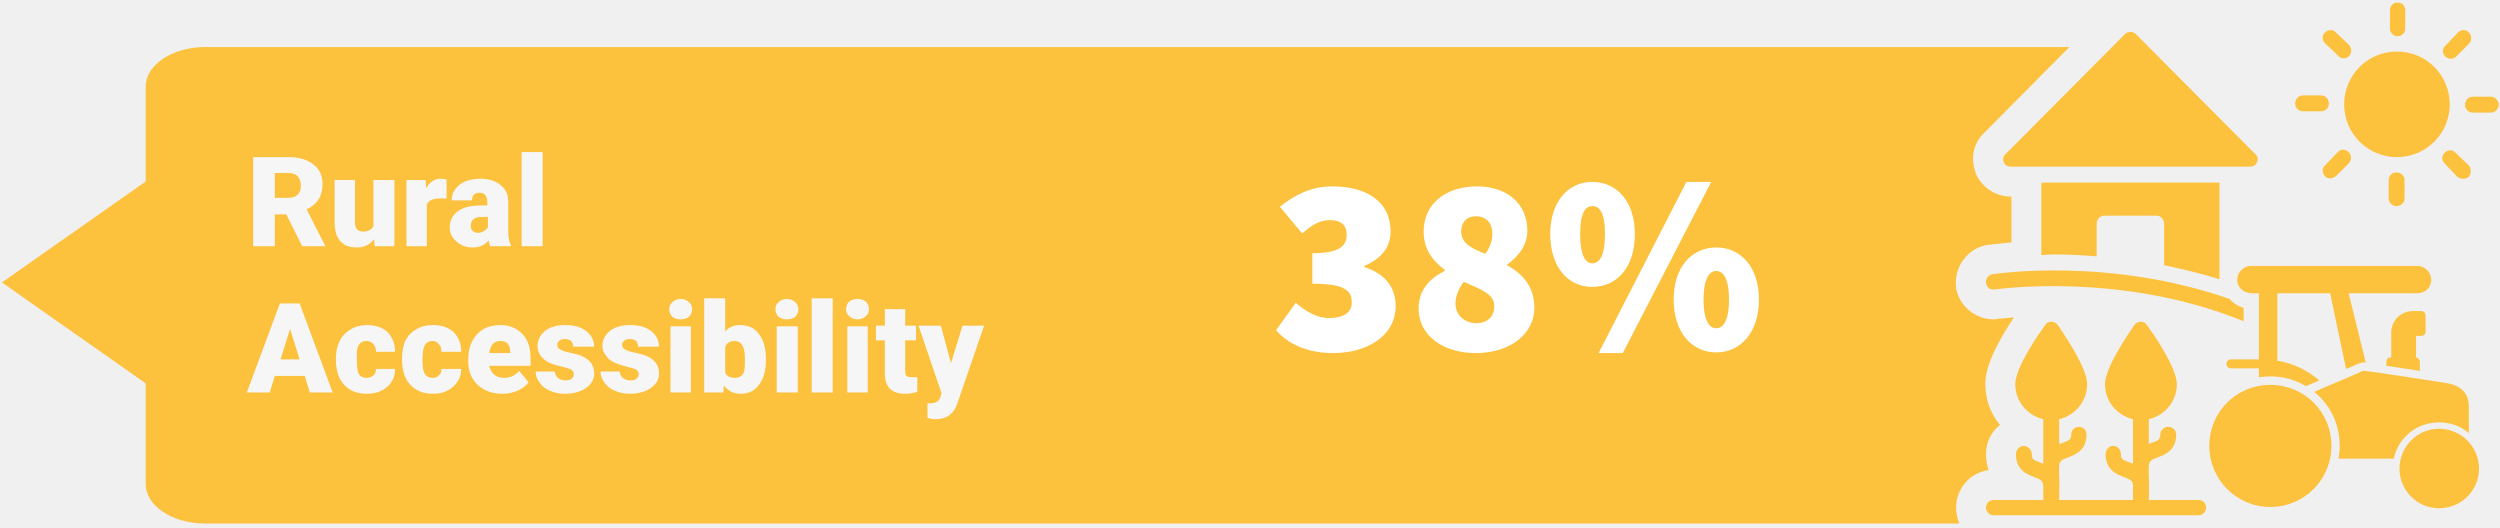
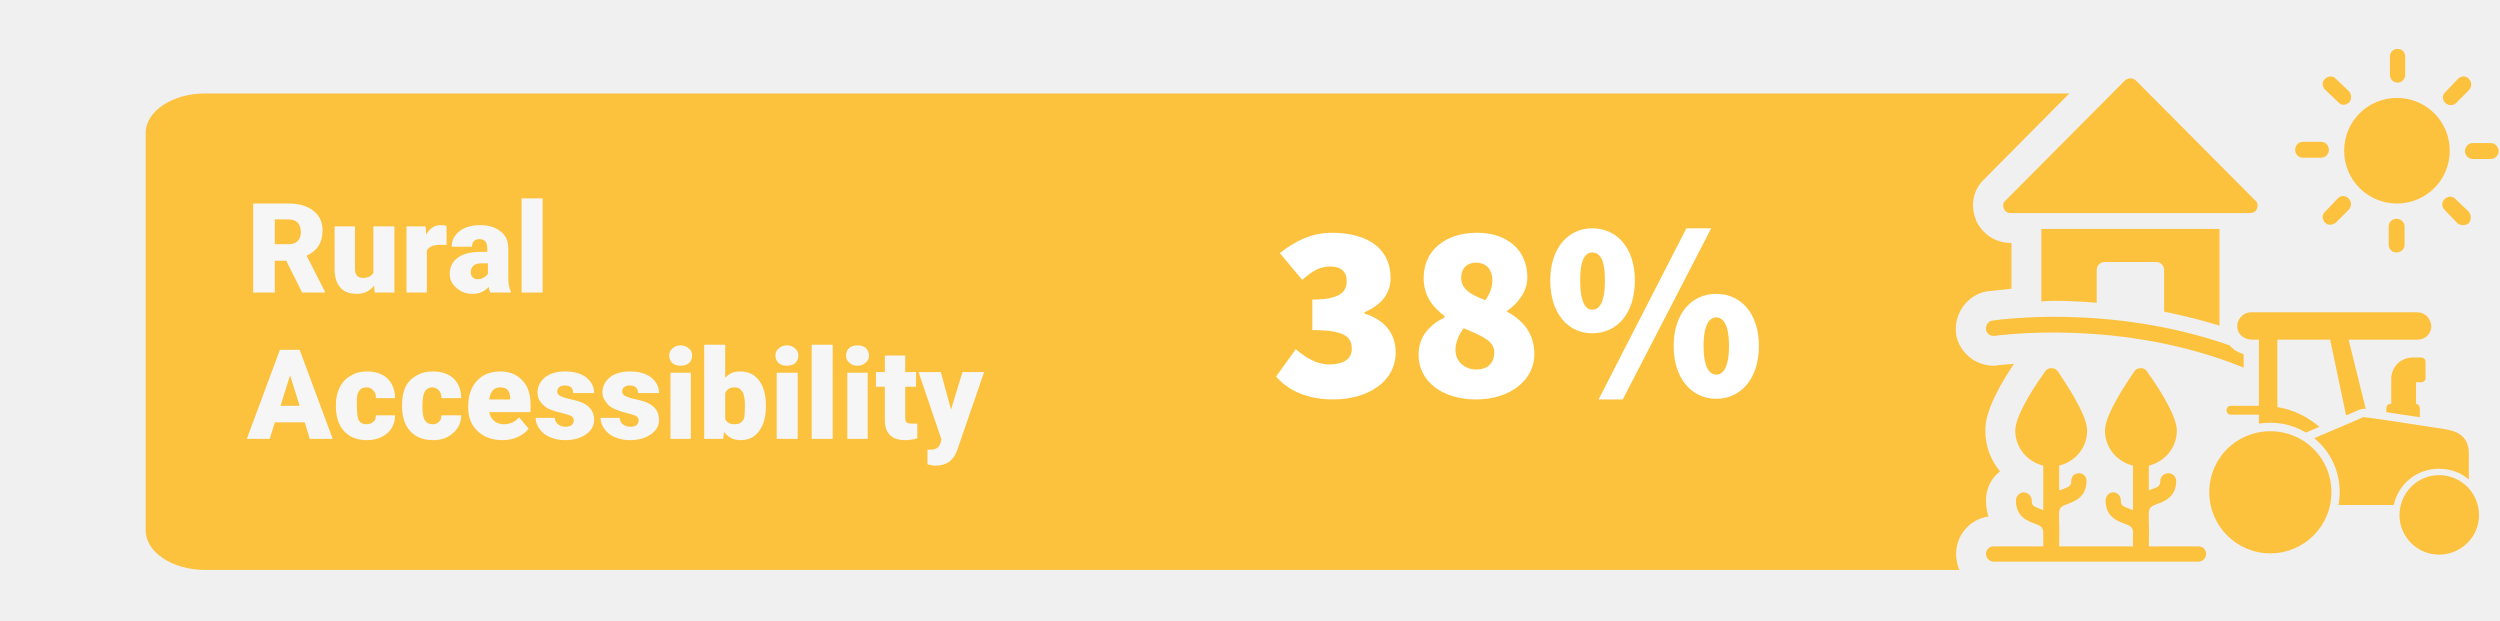
- <svg xmlns="http://www.w3.org/2000/svg" version="1.2" viewBox="0 0 393 83" width="393" height="83">
+ <svg xmlns="http://www.w3.org/2000/svg" version="1.2" viewBox="0 0 393 83" width="294" height="73">
  <defs>
    <clipPath clipPathUnits="userSpaceOnUse" id="cp1">
      <path d="m-1575-1019h2381v1684h-2381z" />
    </clipPath>
  </defs>
  <style>.a{fill:#fcc23e}.b{fill:#fff}.c{fill:#f6f6f6}</style>
  <g clip-path="url(#cp1)">
-     <path fill-rule="evenodd" class="a" d="m25.8 62.3l-25.5-17.9 25.5-17.9zm335-46c0-0.7 0.5-1.3 1.2-1.3h2.9c0.7 0 1.2 0.6 1.2 1.3 0 0.6-0.5 1.2-1.2 1.2h-2.9c-0.7 0-1.2-0.6-1.2-1.2z" />
+     <path fill-rule="evenodd" class="a" d="m360.8 16.3c0-0.7 0.5-1.3 1.2-1.3h2.9c0.7 0 1.2 0.6 1.2 1.3 0 0.6-0.5 1.2-1.2 1.2h-2.9c-0.7 0-1.2-0.6-1.2-1.2z" />
    <path fill-rule="evenodd" class="a" d="m367.2 27.7l2-2c0.5-0.5 0.5-1.3 0-1.8-0.5-0.5-1.2-0.5-1.7 0l-2 2.1c-0.5 0.4-0.5 1.2 0 1.7 0.4 0.5 1.2 0.4 1.7 0zm0.4-18.9c0.4 0.5 1.2 0.5 1.7 0 0.4-0.5 0.4-1.2 0-1.7l-2.1-2c-0.4-0.5-1.2-0.5-1.7 0-0.5 0.4-0.5 1.2 0 1.7zm9.3-3.1c0.7 0 1.2-0.6 1.2-1.2v-2.9c0-0.7-0.5-1.2-1.2-1.2-0.7 0-1.2 0.5-1.2 1.2v2.9c0 0.6 0.5 1.2 1.2 1.2z" />
    <path fill-rule="evenodd" class="a" d="m378 31.2v-2.9c0-0.7-0.6-1.2-1.3-1.2-0.6 0-1.2 0.5-1.2 1.2v2.9c0 0.7 0.6 1.2 1.2 1.2 0.7 0 1.3-0.5 1.3-1.2zm8.1-22.3l2-2c0.5-0.5 0.5-1.3 0-1.8-0.4-0.5-1.2-0.5-1.7 0l-2 2.1c-0.5 0.4-0.5 1.2 0 1.7 0.5 0.4 1.2 0.5 1.7 0z" />
    <path fill-rule="evenodd" class="a" d="m384.3 24c-0.5 0.5-0.5 1.2 0 1.7l2 2.1c0.5 0.4 1.3 0.4 1.8 0 0.4-0.5 0.4-1.3 0-1.8l-2.1-2c-0.4-0.5-1.2-0.5-1.7 0zm-38.7 54.6h-7.8c0.2-6-0.7-5.9 1.4-6.7 1.1-0.4 2.9-1.1 2.9-3.6 0-0.7-0.6-1.2-1.2-1.2-0.7 0-1.3 0.5-1.3 1.2 0 1.1-0.7 1-1.8 1.5v-3.9c2.5-0.6 4.4-2.8 4.4-5.5 0-2.7-3.9-8.2-4.7-9.3-0.4-0.7-1.5-0.7-2 0-0.7 1.1-4.6 6.6-4.6 9.3 0 2.7 1.9 4.9 4.4 5.5v7c-1.4-0.6-1.9-0.5-1.9-1.5 0-0.7-0.5-1.3-1.2-1.3-0.7 0-1.2 0.6-1.2 1.3 0 2.5 1.8 3.2 2.9 3.6 1.9 0.7 1.3 0.9 1.4 3.6h-11.6c0.2-6-0.7-5.9 1.4-6.7 1.1-0.4 2.9-1.1 2.9-3.6 0-0.7-0.5-1.2-1.2-1.2-0.7 0-1.2 0.5-1.2 1.2 0 0.7-0.2 0.9-1.3 1.3q-0.3 0.1-0.6 0.2v-3.9c2.5-0.6 4.4-2.8 4.4-5.5 0-2.7-3.9-8.2-4.6-9.3-0.5-0.7-1.6-0.7-2 0-0.8 1.1-4.7 6.6-4.7 9.3 0 2.7 1.9 4.9 4.4 5.5v7c-1.4-0.6-1.8-0.5-1.8-1.5 0-0.7-0.6-1.3-1.3-1.3-0.6 0-1.2 0.6-1.2 1.3 0 2.5 1.8 3.2 2.9 3.6 1.1 0.4 1.4 0.6 1.4 1.6v2h-7.8c-0.7 0-1.2 0.5-1.2 1.2 0 0.6 0.5 1.2 1.2 1.2h32.2c0.7 0 1.2-0.6 1.2-1.2 0-0.7-0.5-1.2-1.2-1.2z" />
    <path fill-rule="evenodd" class="a" d="m313.6 45.5c0.2 0 19.7-2.9 39.1 5v-2.1c-0.9-0.3-1.6-0.7-2.2-1.4-18.9-6.6-36.4-4-37.3-3.9-0.6 0.1-1.1 0.7-1 1.4 0.1 0.7 0.7 1.1 1.4 1zm50.9 24.6c0-4.2-3.4-7.6-7.6-7.6-4.2 0-7.6 3.4-7.6 7.6 0 4.2 3.4 7.6 7.6 7.6 4.2 0 7.6-3.4 7.6-7.6z" />
    <path fill-rule="evenodd" class="a" d="m366.5 70.1c0 5.3-4.3 9.6-9.6 9.6-5.3 0-9.6-4.3-9.6-9.6 0-5.4 4.3-9.6 9.6-9.6 5.3 0 9.6 4.2 9.6 9.6zm-5.3 0c0-2.4-2-4.3-4.3-4.3-2.4 0-4.3 1.9-4.3 4.3 0 2.3 1.9 4.2 4.3 4.2 2.3 0 4.3-1.9 4.3-4.2zm22.2 9.8c-3.4 0-6.2-2.8-6.2-6.2 0-3.5 2.8-6.3 6.2-6.3 3.5 0 6.3 2.8 6.3 6.3 0 3.4-2.8 6.2-6.3 6.2z" />
    <path class="a" d="m356.9 67.1c-1.6 0-2.9 1.3-2.9 3 0 1.6 1.3 2.9 2.9 2.9 1.6 0 2.9-1.3 2.9-2.9 0-1.7-1.3-3-2.9-3z" />
    <path fill-rule="evenodd" class="a" d="m391.6 15.2h-2.9c-0.7 0-1.2 0.6-1.2 1.3 0 0.6 0.5 1.2 1.2 1.2h2.9c0.6 0 1.2-0.6 1.2-1.2 0-0.7-0.6-1.3-1.2-1.3zm-14.8 9.5c4.6 0 8.3-3.7 8.3-8.3 0-4.6-3.7-8.3-8.3-8.3-4.6 0-8.3 3.7-8.3 8.3 0 4.6 3.7 8.3 8.3 8.3z" />
    <path fill-rule="evenodd" class="a" d="m348.9 43.9v-15.2h-28v11.4q1-0.1 2.1-0.1c2 0 4.2 0.1 6.6 0.3v-5.1c0-0.7 0.5-1.3 1.2-1.3h8.2c0.7 0 1.2 0.6 1.2 1.3v6.5c2.9 0.6 5.8 1.3 8.7 2.2zm-32.8-17.7h37.6c0.5 0 0.9-0.2 1.1-0.7 0.2-0.5 0.1-1-0.3-1.3l-18.7-18.8c-0.5-0.5-1.3-0.5-1.8 0l-18.7 18.8c-0.4 0.3-0.5 0.8-0.3 1.3 0.2 0.5 0.6 0.7 1.1 0.7z" />
    <path class="a" d="m383.4 66.4c1.8 0 3.5 0.6 4.7 1.7v-3.9-0.3c0-3.5-3.5-3.6-3.6-3.7-6-0.9-12.7-2-13.1-1.9 0 0.1-7.7 3.3-7.6 3.3 2.7 2.2 4 5.3 4 8.5q0 1-0.2 2h8.7c0.7-3.3 3.6-5.7 7.1-5.7z" />
    <path class="a" d="m382.2 44.1c0-1.3-1-2.3-2.2-2.3h-26.1c-1.3 0-2.3 1.1-2.2 2.4 0.1 1.1 1.1 1.9 2.3 1.9h1.1v10.4h-4.4c-0.4 0-0.7 0.3-0.7 0.7 0 0.4 0.3 0.7 0.7 0.7h4.4v1.4c2.7-0.4 5.2 0.1 7.4 1.4l2.1-0.9c-1.9-1.6-4.1-2.7-6.6-3.1v-10.6h8.3l2.5 11.9c1.2-0.4 2.3-1.2 3.1-1l-2.7-10.9h10.8c1.2 0 2.1-0.8 2.2-2z" />
    <path fill-rule="evenodd" class="a" d="m380.6 52.8c0.4 0 0.7-0.3 0.7-0.6v-2.6c0-0.4-0.3-0.7-0.7-0.7h-1.3c-1.9 0-3.4 1.5-3.4 3.4v3.9h-0.1c-0.9 0-0.6 1.1-0.7 1.3l5.3 0.8v-1.4c0-0.4-0.3-0.7-0.6-0.7v-3.4zm-66.3-2.7h-0.1q-0.4 0.1-0.8 0.1c-2.9 0-5.4-2.1-5.9-4.9v-0.1c-0.4-3.2 1.8-6.2 4.9-6.7 0.3 0 1.6-0.2 3.8-0.4v-7.2h-0.1c-2.4 0-4.5-1.4-5.5-3.6v-0.1c-0.9-2.2-0.4-4.7 1.3-6.3l13.4-13.5h-293.1c-5.1 0-9.3 2.8-9.3 6.2v62.5c0 3.4 4.2 6.2 9.3 6.2h275.8c-0.3-0.8-0.5-1.6-0.5-2.5 0-3 2.2-5.5 5.1-5.9-0.3-0.9-0.4-1.7-0.4-2.5 0-1.9 0.8-3.5 2.2-4.6-1.5-1.8-2.3-4-2.3-6.4 0-1 0-3.8 4.5-10.5-1.4 0.1-2.2 0.2-2.3 0.2z" />
    <path fill-rule="evenodd" class="b" d="m200.6 51.9l3.1-4.3c1.6 1.4 3.4 2.4 5.2 2.4 2.2 0 3.6-0.8 3.6-2.4 0-1.9-1-3-6.2-3v-4.8c4.2 0 5.4-1.1 5.4-2.9 0-1.5-0.9-2.3-2.6-2.3-1.6 0-2.8 0.7-4.4 2.1l-3.5-4.2c2.5-2 5.1-3.2 8.2-3.2 5.6 0 9.2 2.5 9.2 7.1q0 3.6-4.1 5.4v0.2c2.9 0.9 4.9 2.9 4.9 6.1 0 4.7-4.5 7.4-9.8 7.4-4.1 0-7.1-1.4-9-3.6zm22.4-3.4c0-2.9 1.7-4.7 4.1-5.9v-0.2c-2-1.5-3.3-3.3-3.3-6 0-4.4 3.5-7.1 8.4-7.1 4.7 0 7.9 2.7 7.9 7 0 2.3-1.5 4.1-3.2 5.3v0.1c2.4 1.3 4.3 3.3 4.3 6.7 0 4-3.7 7.1-9.2 7.1-5.2 0-9-2.8-9-7zm11.9-0.4c0-1.8-1.8-2.5-4.8-3.8-0.7 0.9-1.3 2.2-1.3 3.4 0 2 1.6 3.1 3.3 3.1 1.5 0 2.8-0.8 2.8-2.7zm-0.3-11.3c0-1.8-1-2.8-2.6-2.8-1.2 0-2.3 0.7-2.3 2.4 0 1.7 1.4 2.6 3.8 3.5 0.7-1 1.1-2 1.1-3.1zm9.1 0c0-5.1 2.8-8.2 6.6-8.2 3.9 0 6.7 3.1 6.7 8.2 0 5.2-2.8 8.3-6.7 8.3-3.8 0-6.6-3.1-6.6-8.3zm8.6 0c0-3.5-0.9-4.4-2-4.4-1 0-1.9 0.9-1.9 4.4 0 3.5 0.9 4.6 1.9 4.6 1.1 0 2-1.1 2-4.6zm12.8-8.2h3.9l-13.9 26.9h-3.8zm-2 18.5c0-5.2 2.9-8.2 6.7-8.2 3.8 0 6.7 3 6.7 8.2 0 5.2-2.9 8.3-6.7 8.3-3.8 0-6.7-3.1-6.7-8.3zm8.7 0c0-3.5-1-4.5-2-4.5-1 0-2 1-2 4.5 0 3.5 1 4.5 2 4.5 1 0 2-1 2-4.5z" />
    <path fill-rule="evenodd" class="c" d="m45 33.7h-1.8v5h-3.4v-14h5.5q2.5 0 3.9 1.1 1.5 1.1 1.5 3.1 0 1.5-0.6 2.4-0.6 1-1.9 1.6l2.9 5.7v0.1h-3.6zm-1.8-2.6h2.1q1 0 1.5-0.5 0.5-0.5 0.5-1.4 0-0.9-0.5-1.5-0.5-0.5-1.5-0.5h-2.1zm15.6 6.5q-1 1.3-2.7 1.3-1.8 0-2.6-1-0.9-1-0.9-2.9v-6.7h3.2v6.7q0 1.4 1.3 1.4 1.1 0 1.6-0.8v-7.3h3.3v10.4h-3.1zm11.4-6.4h-1.1q-1.5 0-2 0.9v6.6h-3.2v-10.4h3l0.1 1.3q0.8-1.5 2.3-1.5 0.5 0 0.9 0.1zm6.9 7.5q-0.2-0.3-0.3-0.9-0.9 1.1-2.5 1.1-1.5 0-2.5-0.9-1.1-0.9-1.1-2.2 0-1.7 1.3-2.6 1.2-0.9 3.6-0.9h1v-0.5q0-1.5-1.2-1.5-1.2 0-1.2 1.2h-3.2q0-1.5 1.3-2.5 1.2-0.9 3.2-0.9 2 0 3.2 1 1.2 0.9 1.2 2.6v4.6q0 1.5 0.4 2.2v0.2zm-2-2.1q0.6 0 1-0.3 0.4-0.2 0.6-0.6v-1.6h-1q-1.7 0-1.7 1.5 0 0.4 0.3 0.7 0.3 0.3 0.8 0.3zm10.2 2.1h-3.3v-14.8h3.3zm-37.4 20.4h-4.7l-0.8 2.6h-3.6l5.2-14h3.1l5.2 14h-3.6zm-3.8-2.6h3l-1.5-4.8z" />
    <path fill-rule="evenodd" class="c" d="m57.6 59.4q0.7 0 1.1-0.4 0.4-0.3 0.4-1h3q0 1.7-1.2 2.8-1.3 1.1-3.2 1.1-2.3 0-3.6-1.4-1.3-1.4-1.3-4v-0.1q0-1.6 0.6-2.8 0.6-1.2 1.7-1.8 1.1-0.7 2.6-0.7 2 0 3.2 1.1 1.2 1.2 1.2 3.1h-3q0-0.8-0.4-1.2-0.4-0.5-1.1-0.5-1.3 0-1.5 1.6 0 0.5 0 1.4 0 1.6 0.3 2.2 0.4 0.6 1.2 0.6zm10.4 0q0.7 0 1-0.4 0.4-0.3 0.4-1h3.1q0 1.7-1.3 2.8-1.2 1.1-3.1 1.1-2.3 0-3.6-1.4-1.3-1.4-1.3-4v-0.1q0-1.6 0.5-2.8 0.6-1.2 1.7-1.8 1.1-0.7 2.6-0.7 2.1 0 3.3 1.1 1.2 1.2 1.2 3.1h-3.1q0-0.8-0.4-1.2-0.4-0.5-1-0.5-1.3 0-1.5 1.6-0.1 0.5-0.1 1.4 0 1.6 0.4 2.2 0.4 0.6 1.2 0.6zm11 2.5q-2.4 0-3.9-1.4-1.5-1.4-1.5-3.7v-0.3q0-1.6 0.6-2.8 0.6-1.2 1.7-1.9 1.2-0.7 2.7-0.7 2.2 0 3.5 1.4 1.3 1.3 1.3 3.8v1.2h-6.5q0.2 0.9 0.8 1.4 0.6 0.5 1.5 0.5 1.5 0 2.4-1.1l1.5 1.8q-0.6 0.8-1.7 1.3-1.1 0.5-2.4 0.5zm-0.4-8.3q-1.4 0-1.7 1.9h3.3v-0.2q0-0.8-0.4-1.3-0.4-0.4-1.2-0.4zm11.6 5.2q0-0.4-0.4-0.7-0.4-0.2-1.6-0.5-1.3-0.3-2.1-0.7-0.7-0.4-1.2-1.1-0.4-0.6-0.4-1.4 0-1.4 1.2-2.4 1.2-0.9 3.1-0.9 2.1 0 3.3 0.9 1.3 1 1.3 2.5h-3.3q0-1.2-1.3-1.2-0.5 0-0.8 0.2-0.4 0.3-0.4 0.7 0 0.5 0.4 0.7 0.5 0.3 1.4 0.5 0.9 0.2 1.6 0.4 2.4 0.8 2.4 2.9 0 1.4-1.3 2.3-1.3 0.9-3.3 0.9-1.3 0-2.4-0.5-1-0.4-1.6-1.3-0.6-0.8-0.6-1.7h3q0.1 0.7 0.5 1 0.5 0.4 1.2 0.4 0.7 0 1-0.3 0.3-0.3 0.3-0.7zm10.2 0q0-0.4-0.4-0.7-0.4-0.2-1.6-0.5-1.2-0.3-2-0.7-0.8-0.4-1.2-1.1-0.5-0.6-0.5-1.4 0-1.4 1.2-2.4 1.2-0.9 3.1-0.9 2.1 0 3.3 0.9 1.3 1 1.3 2.5h-3.3q0-1.2-1.3-1.2-0.5 0-0.8 0.2-0.4 0.3-0.4 0.7 0 0.5 0.4 0.7 0.5 0.3 1.4 0.5 0.9 0.2 1.6 0.4 2.4 0.8 2.4 2.9 0 1.4-1.3 2.3-1.3 0.9-3.3 0.9-1.3 0-2.4-0.5-1-0.4-1.6-1.3-0.6-0.8-0.6-1.7h3q0.1 0.7 0.5 1 0.5 0.4 1.2 0.4 0.7 0 1-0.3 0.3-0.3 0.3-0.7zm4.8-10.2q0-0.7 0.5-1.1 0.5-0.5 1.3-0.5 0.8 0 1.3 0.5 0.5 0.4 0.5 1.1 0 0.7-0.5 1.2-0.5 0.4-1.3 0.4-0.8 0-1.3-0.4-0.5-0.5-0.5-1.2zm3.4 13.1h-3.2v-10.4h3.2zm11.8-5.1q0 2.5-1.1 3.9-1 1.4-2.9 1.4-1.6 0-2.6-1.3l-0.1 1.1h-3v-14.8h3.3v5.2q0.9-1 2.3-1 2 0 3 1.4 1.1 1.4 1.1 3.9zm-3.3-0.2q0-1.5-0.4-2.1-0.4-0.7-1.2-0.7-1.1 0-1.5 0.9v4.1q0.4 0.8 1.5 0.8 1.2 0 1.5-1.1 0.1-0.5 0.1-1.9zm4.8-7.8q0-0.7 0.5-1.1 0.5-0.5 1.3-0.5 0.8 0 1.3 0.5 0.5 0.4 0.5 1.1 0 0.7-0.5 1.2-0.5 0.4-1.3 0.4-0.8 0-1.3-0.4-0.5-0.5-0.5-1.2zm3.5 13.1h-3.3v-10.4h3.3zm5.5 0h-3.3v-14.8h3.3zm2.1-13.1q0-0.7 0.5-1.2 0.5-0.4 1.3-0.4 0.8 0 1.3 0.4 0.5 0.5 0.5 1.2 0 0.7-0.5 1.1-0.5 0.5-1.3 0.5-0.8 0-1.3-0.5-0.5-0.4-0.5-1.1zm3.4 13.1h-3.2v-10.4h3.2zm5.9-13.1v2.6h1.7v2.3h-1.7v4.8q0 0.6 0.2 0.8 0.2 0.2 0.9 0.2 0.4 0 0.8 0v2.3q-0.9 0.3-1.9 0.3-1.6 0-2.4-0.8-0.8-0.8-0.8-2.4v-5.2h-1.4v-2.3h1.4v-2.6zm7.2 8.5l1.8-5.9h3.4l-4.2 12.2-0.2 0.5q-0.9 2-3.2 2-0.6 0-1.3-0.2v-2.3h0.4q0.7 0 1-0.2 0.4-0.2 0.6-0.7l0.2-0.7-3.6-10.6h3.5z" />
  </g>
</svg>
